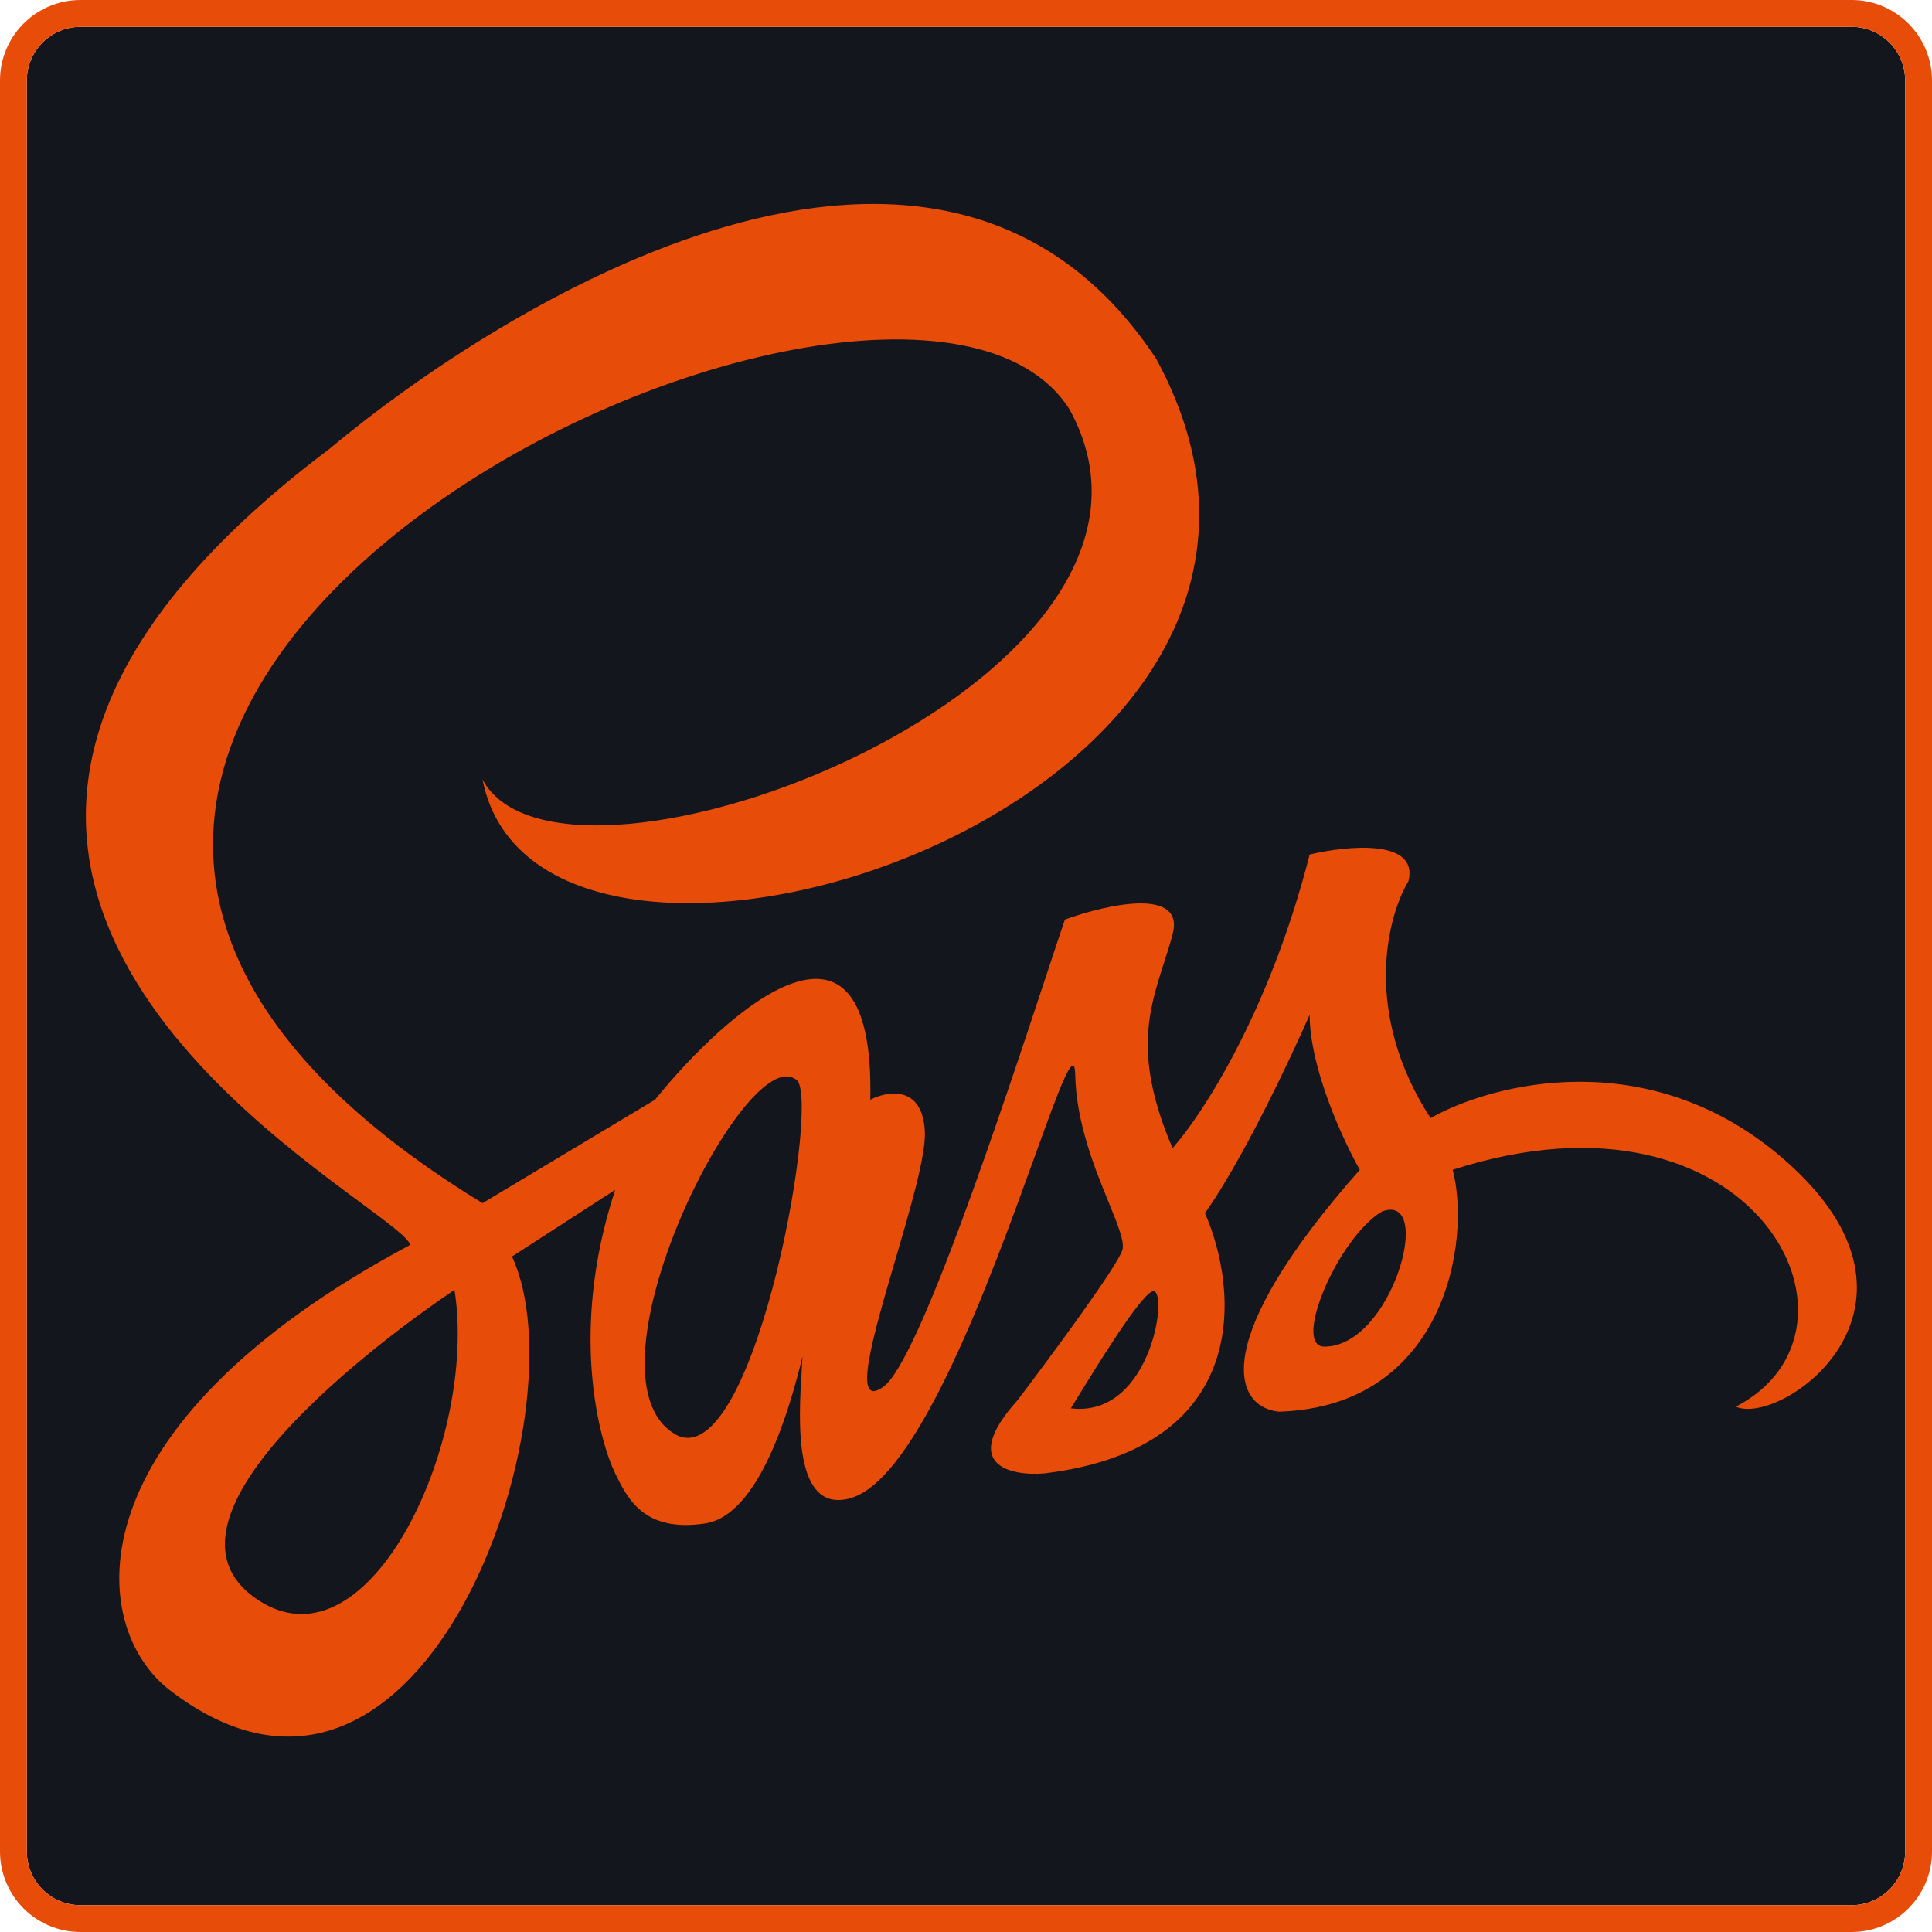
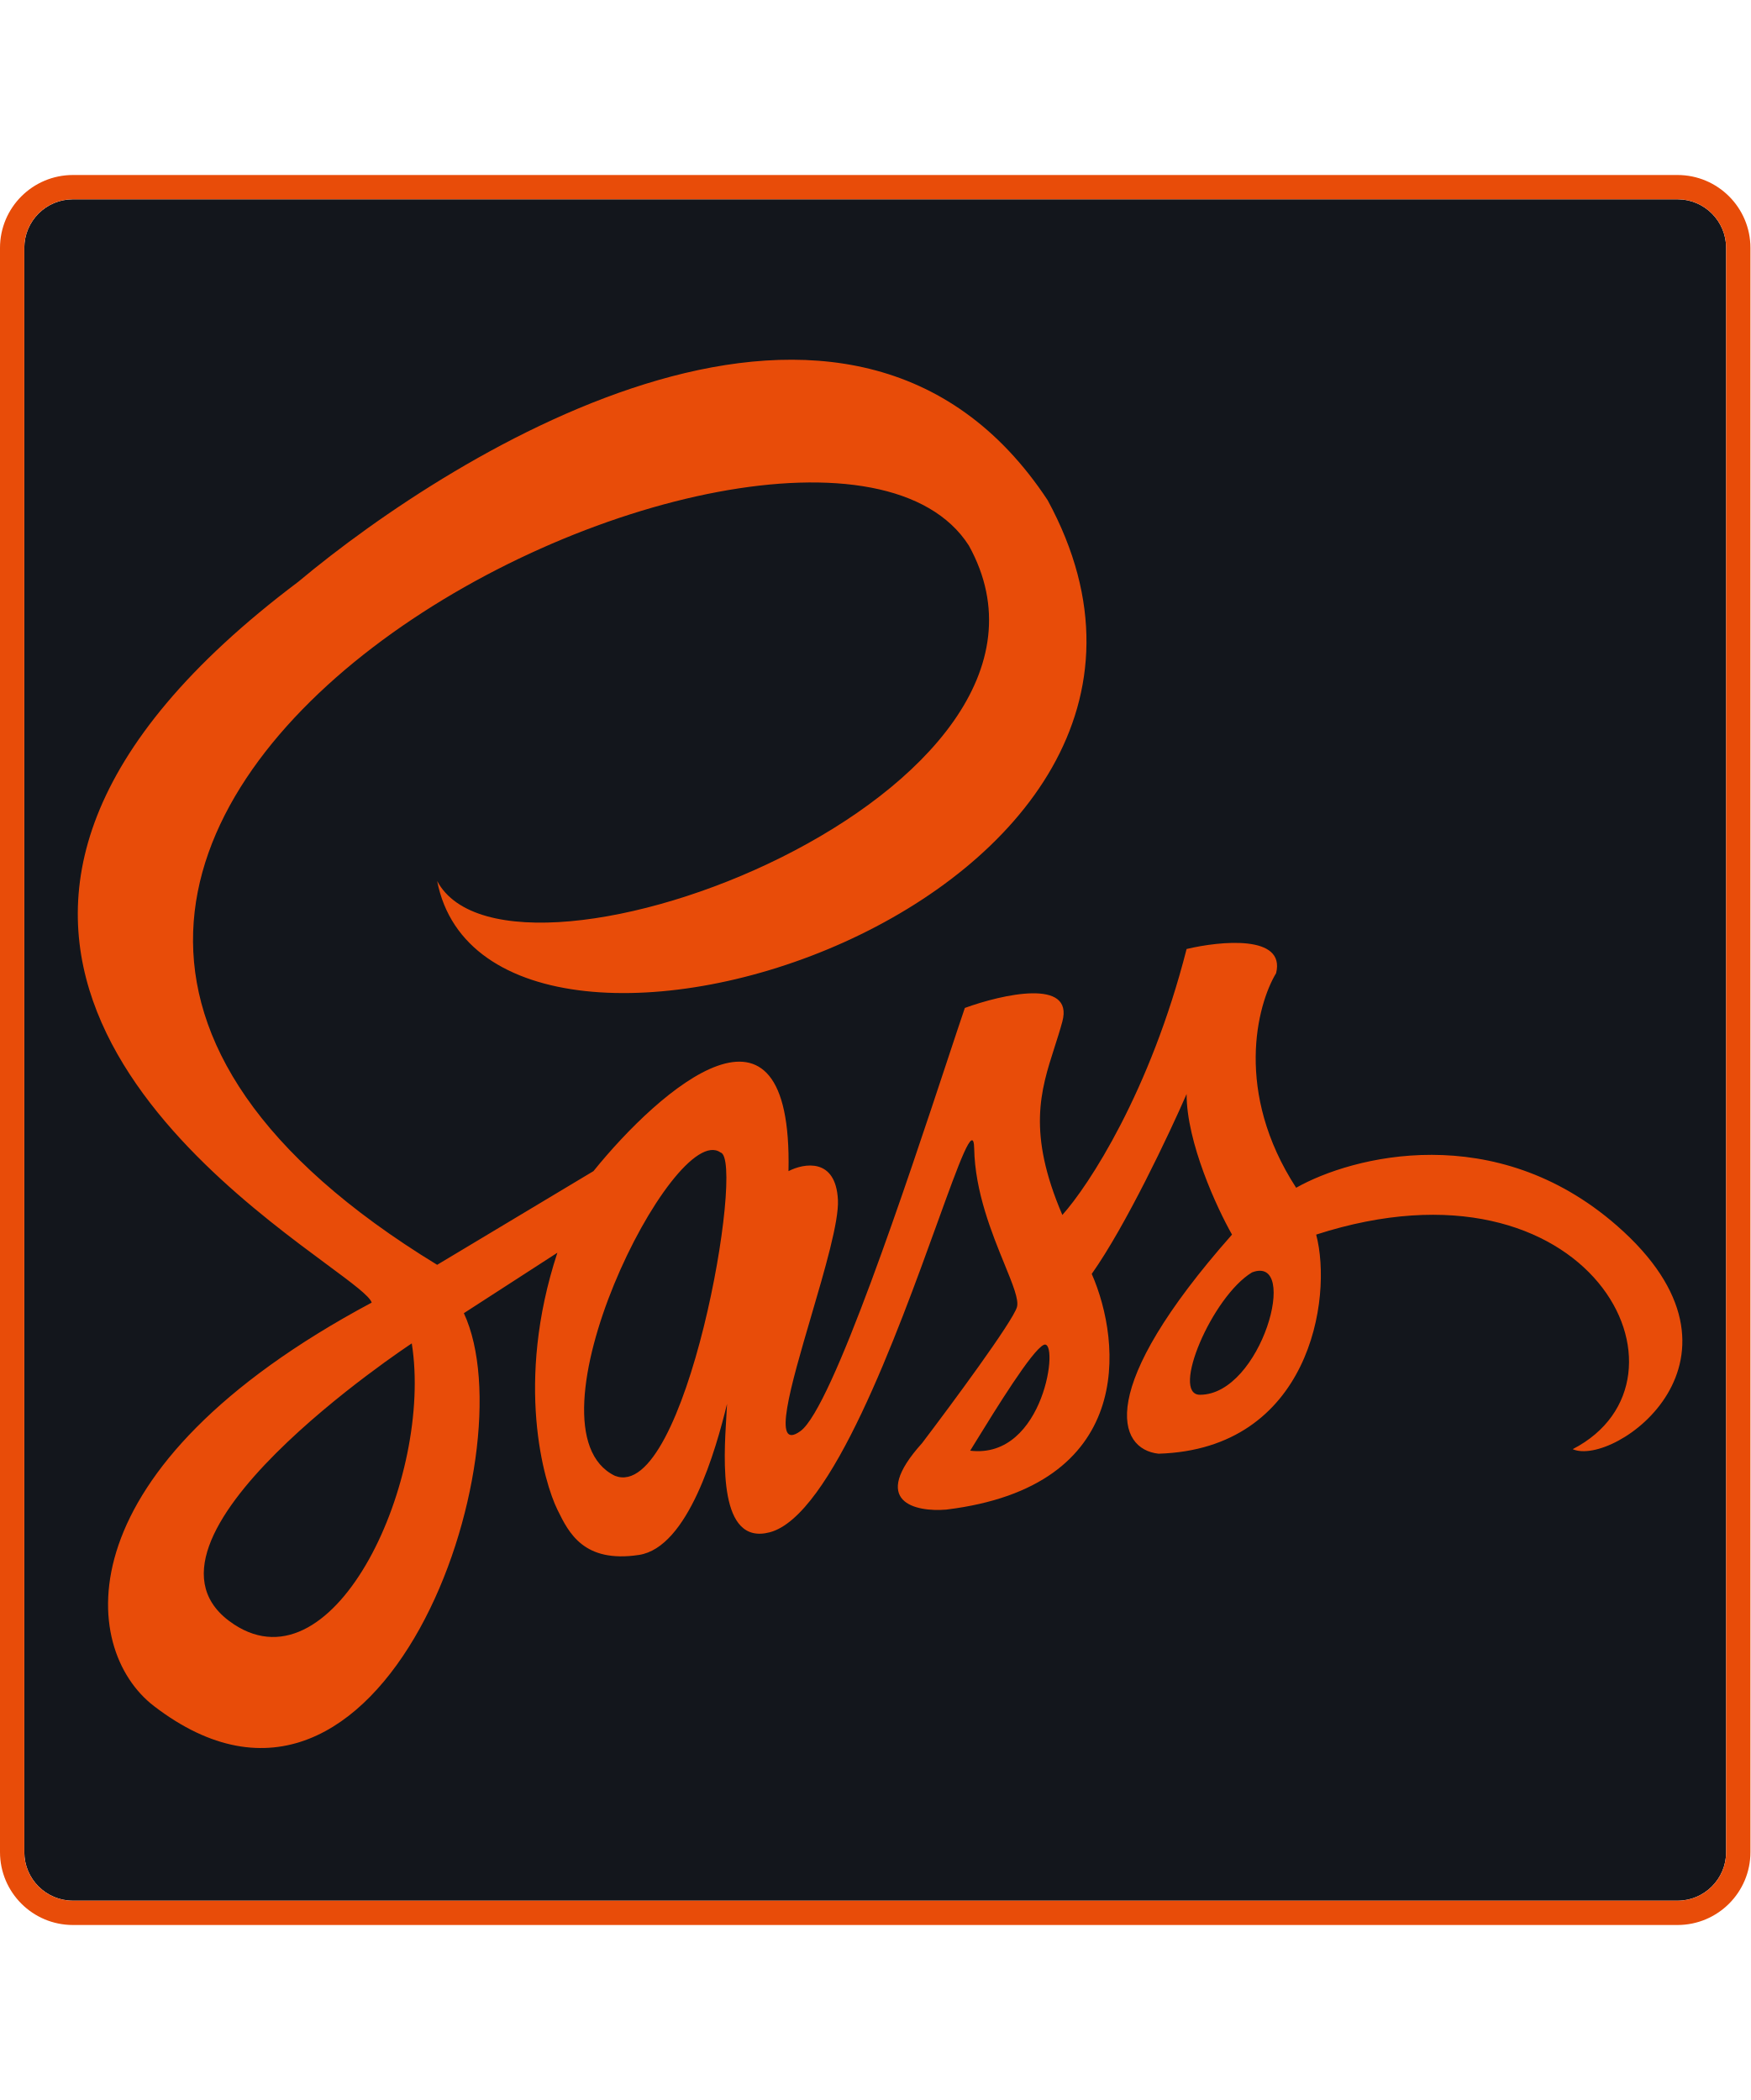
- <svg xmlns="http://www.w3.org/2000/svg" width="360" height="360" viewBox="0 0 360 360" fill="none">
+ <svg xmlns="http://www.w3.org/2000/svg" width="25" height="30" viewBox="0 0 360 360" fill="none">
  <path d="M5 15C5 9.477 9.477 5 15 5L345 5C350.523 5 355 9.477 355 15L355 345C355 350.523 350.523 355 345 355L15 355C9.477 355 5 350.523 5 345L5 15Z" fill="#13161C" />
  <path fill-rule="evenodd" clip-rule="evenodd" d="M238.268 263.048C269.315 262.115 274.168 231.134 270.688 217.975C327.241 199.728 351.24 247.796 323.44 262.115C331.957 265.877 363.828 243.464 332.507 216.109C307.45 194.225 278.107 201.81 266.568 208.338C253.82 188.692 258.509 170.725 262.447 164.197C264.425 156.24 250.998 157.566 244.038 159.224C236.564 188.568 223.89 207.924 218.487 213.933C211.233 197.016 214.007 188.379 216.876 179.448C217.434 177.712 217.995 175.966 218.487 174.145C220.905 165.192 206.124 168.549 198.431 171.347C197.525 174.001 196.306 177.687 194.86 182.055L194.859 182.059C186.654 206.856 171.177 253.628 164.637 258.385C158.613 262.766 162.645 249.021 166.802 234.849C169.648 225.148 172.553 215.246 172.33 210.825C171.89 202.121 165.369 203.261 162.164 204.919C163.043 164.135 135.788 187.926 122.051 204.919L89.906 224.191C-58.732 133.423 166.835 25.559 199.255 76.227C227.279 126.895 105.017 173.523 89.906 145.235C100.621 200.256 260.523 149.898 215.465 66.901C175.077 5.665 93.66 56.644 61.332 83.688C-29.865 152.301 40.272 204.182 67.159 224.07C72.429 227.969 76.037 230.638 76.443 231.963C12.701 266.032 16.274 303.147 31.659 314.96C78.979 351.292 108.863 263.048 95.4 234.139L114.632 221.705C105.841 248.438 111.885 268.954 114.632 274.549L114.687 274.66C116.971 279.312 120.051 285.587 131.392 283.875C141.558 282.341 147.235 262.219 149.525 252.789C149.496 253.546 149.439 254.474 149.375 255.524C148.832 264.395 147.754 282.006 158.317 279.212C170.973 275.864 184.53 238.371 192.725 215.704C197.339 202.944 200.254 194.882 200.353 200.256C200.517 209.183 204.026 217.777 206.582 224.039C208.299 228.243 209.586 231.397 209.145 232.895C208.266 235.88 195.774 252.79 189.638 260.872C178.648 273.057 188.356 275.067 194.583 274.549C233.487 269.824 230.758 240.252 224.53 226.057C231.564 216.11 240.466 197.251 244.038 189.066C244.038 199.013 250.265 212.483 253.379 217.975C225.245 249.806 229.752 262.115 238.268 263.048ZM84.686 240.355C89.082 268.022 69.025 311.851 48.144 298.172C22.412 281.316 84.686 240.355 84.686 240.355ZM200.645 260.617L200.636 260.632L200.607 260.68L200.597 260.696L200.587 260.712L200.555 260.764C200.185 261.364 199.842 261.922 199.53 262.426C214.916 264.291 217.938 239.112 214.641 240.667C212.235 241.801 204.844 253.8 200.645 260.617ZM257.501 225.746C249.258 230.719 240.706 250.925 246.786 250.925C259.424 250.925 267.392 222.016 257.501 225.746ZM148.181 201.079C138.565 194.24 106.702 258.024 126.476 267.6C141.046 273.256 153.378 202.356 148.181 201.079Z" fill="#E84C09" />
  <path d="M345 2.5L15 2.5C8.096 2.5 2.5 8.096 2.5 15L2.5 345C2.5 351.904 8.096 357.5 15 357.5L345 357.5C351.904 357.5 357.5 351.904 357.5 345L357.5 15C357.5 8.096 351.904 2.5 345 2.5Z" stroke="#E84C09" stroke-width="5" />
</svg>
